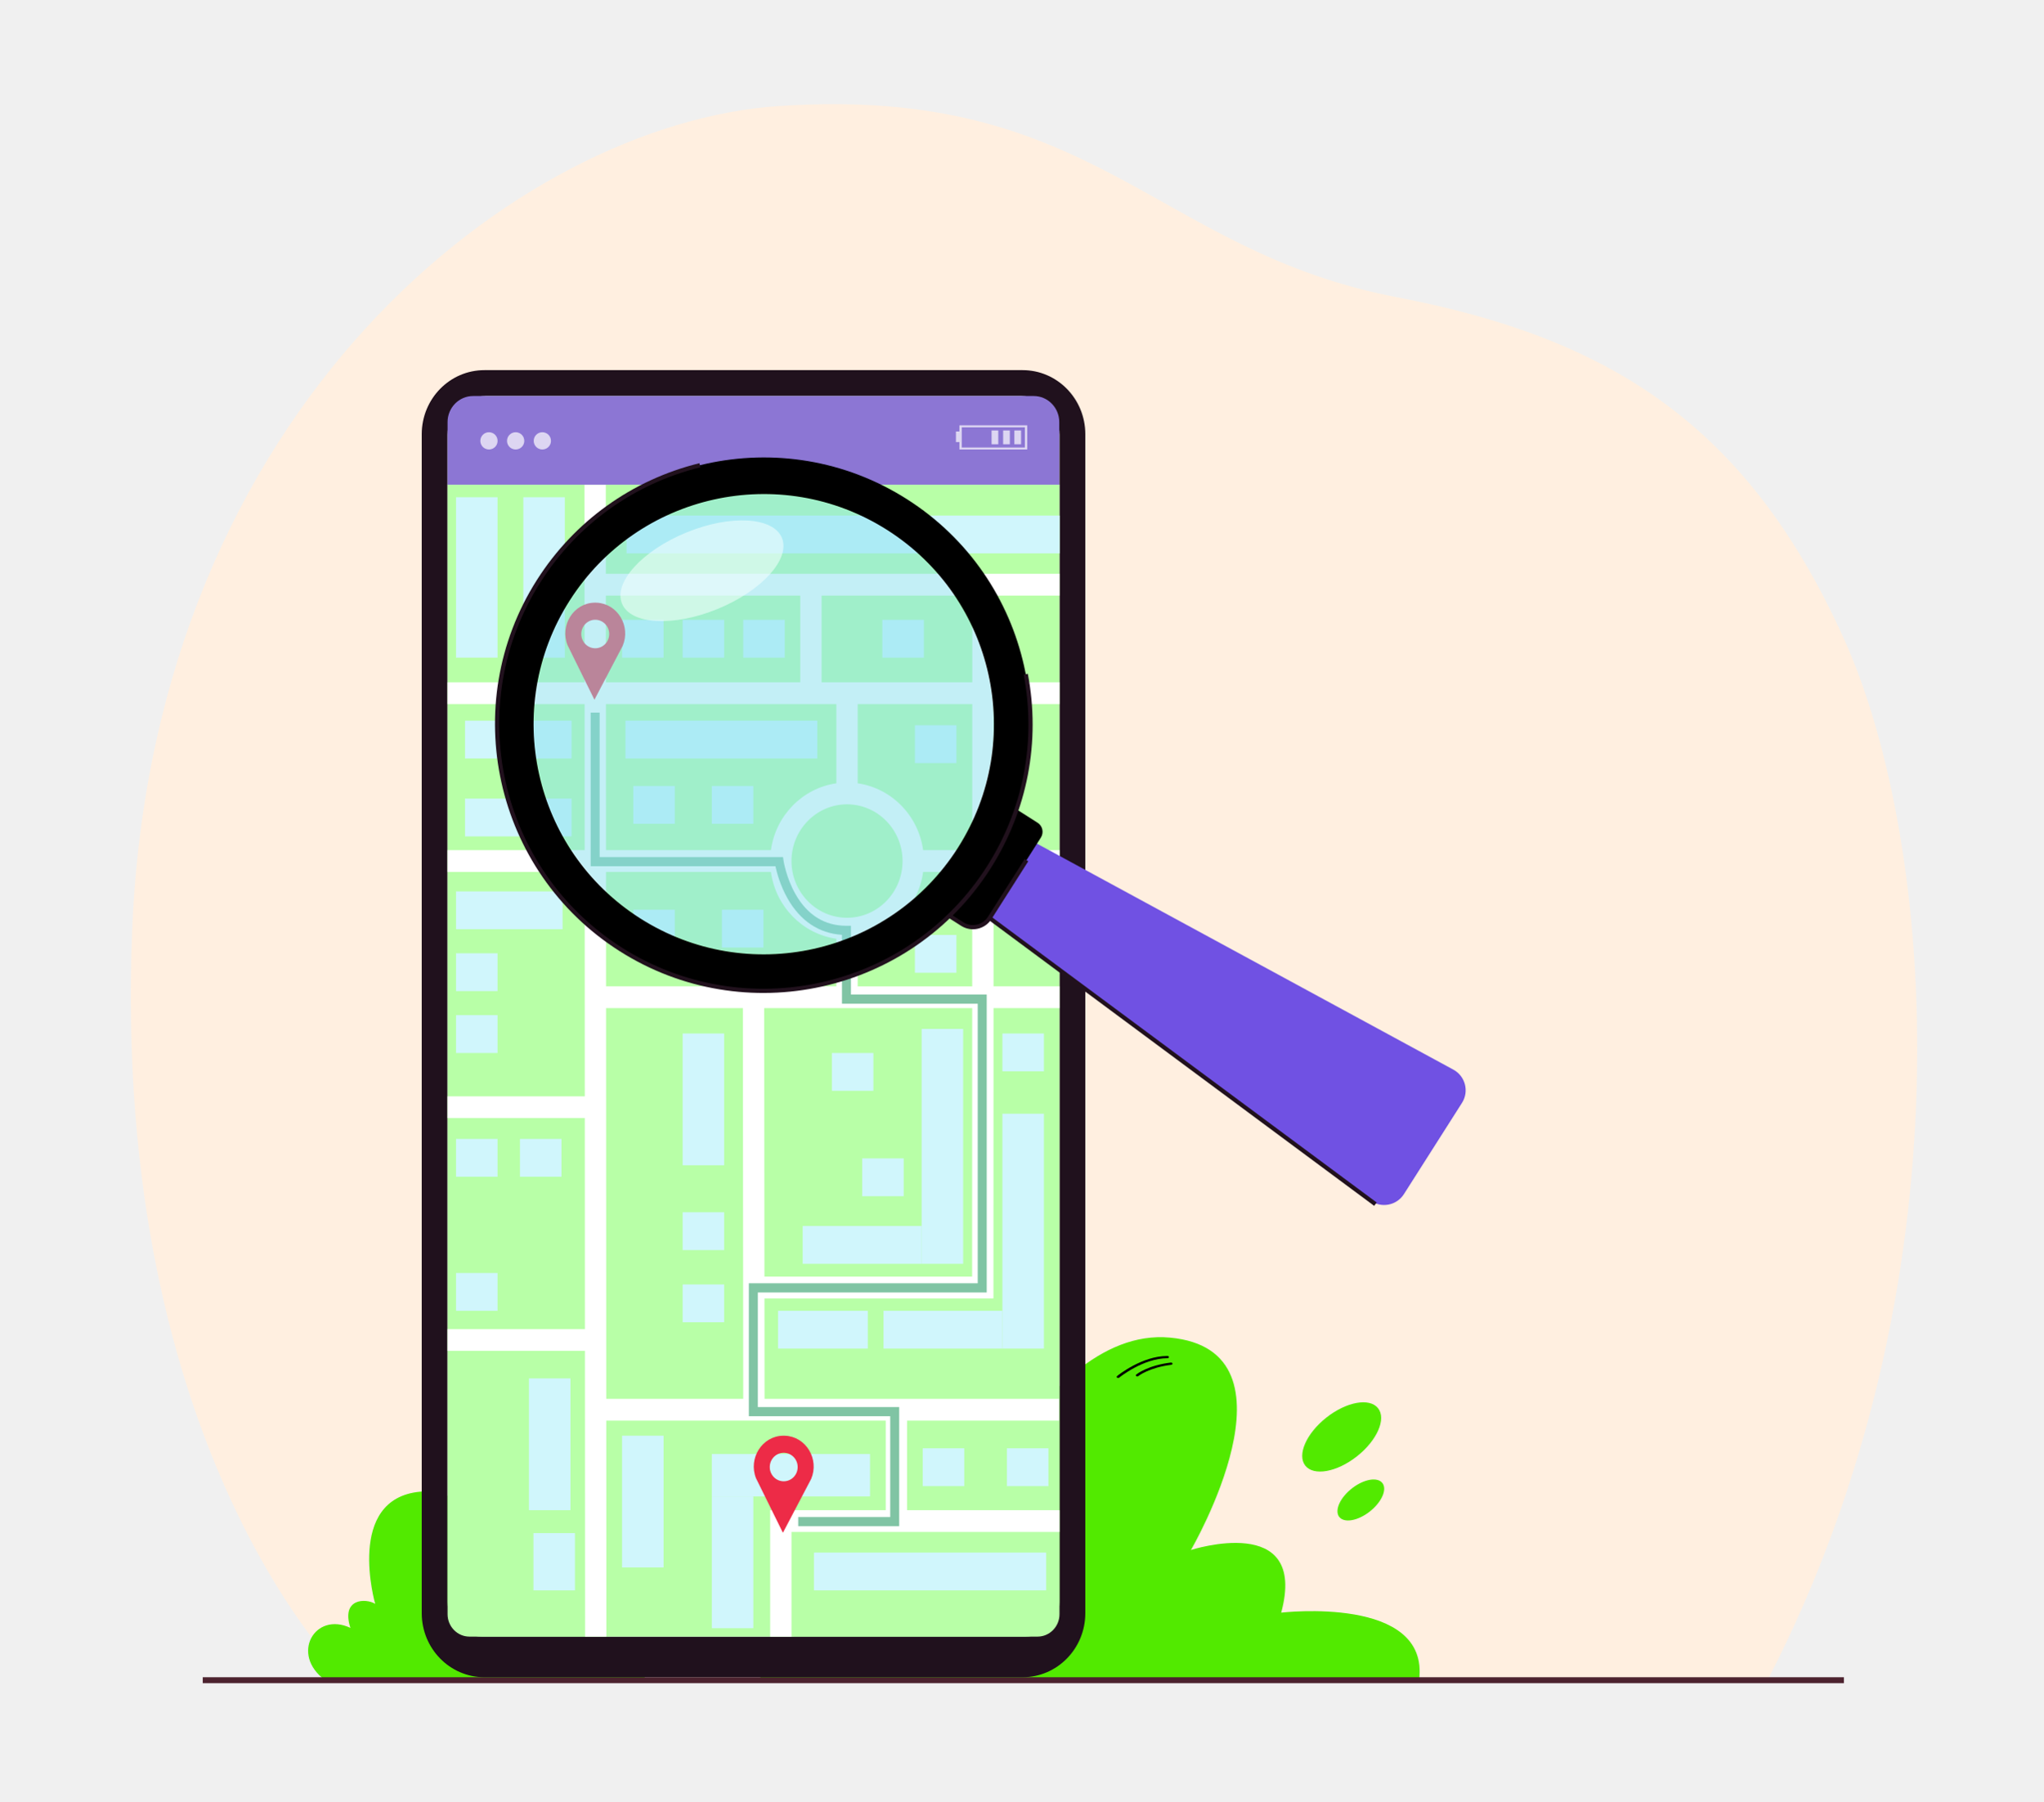
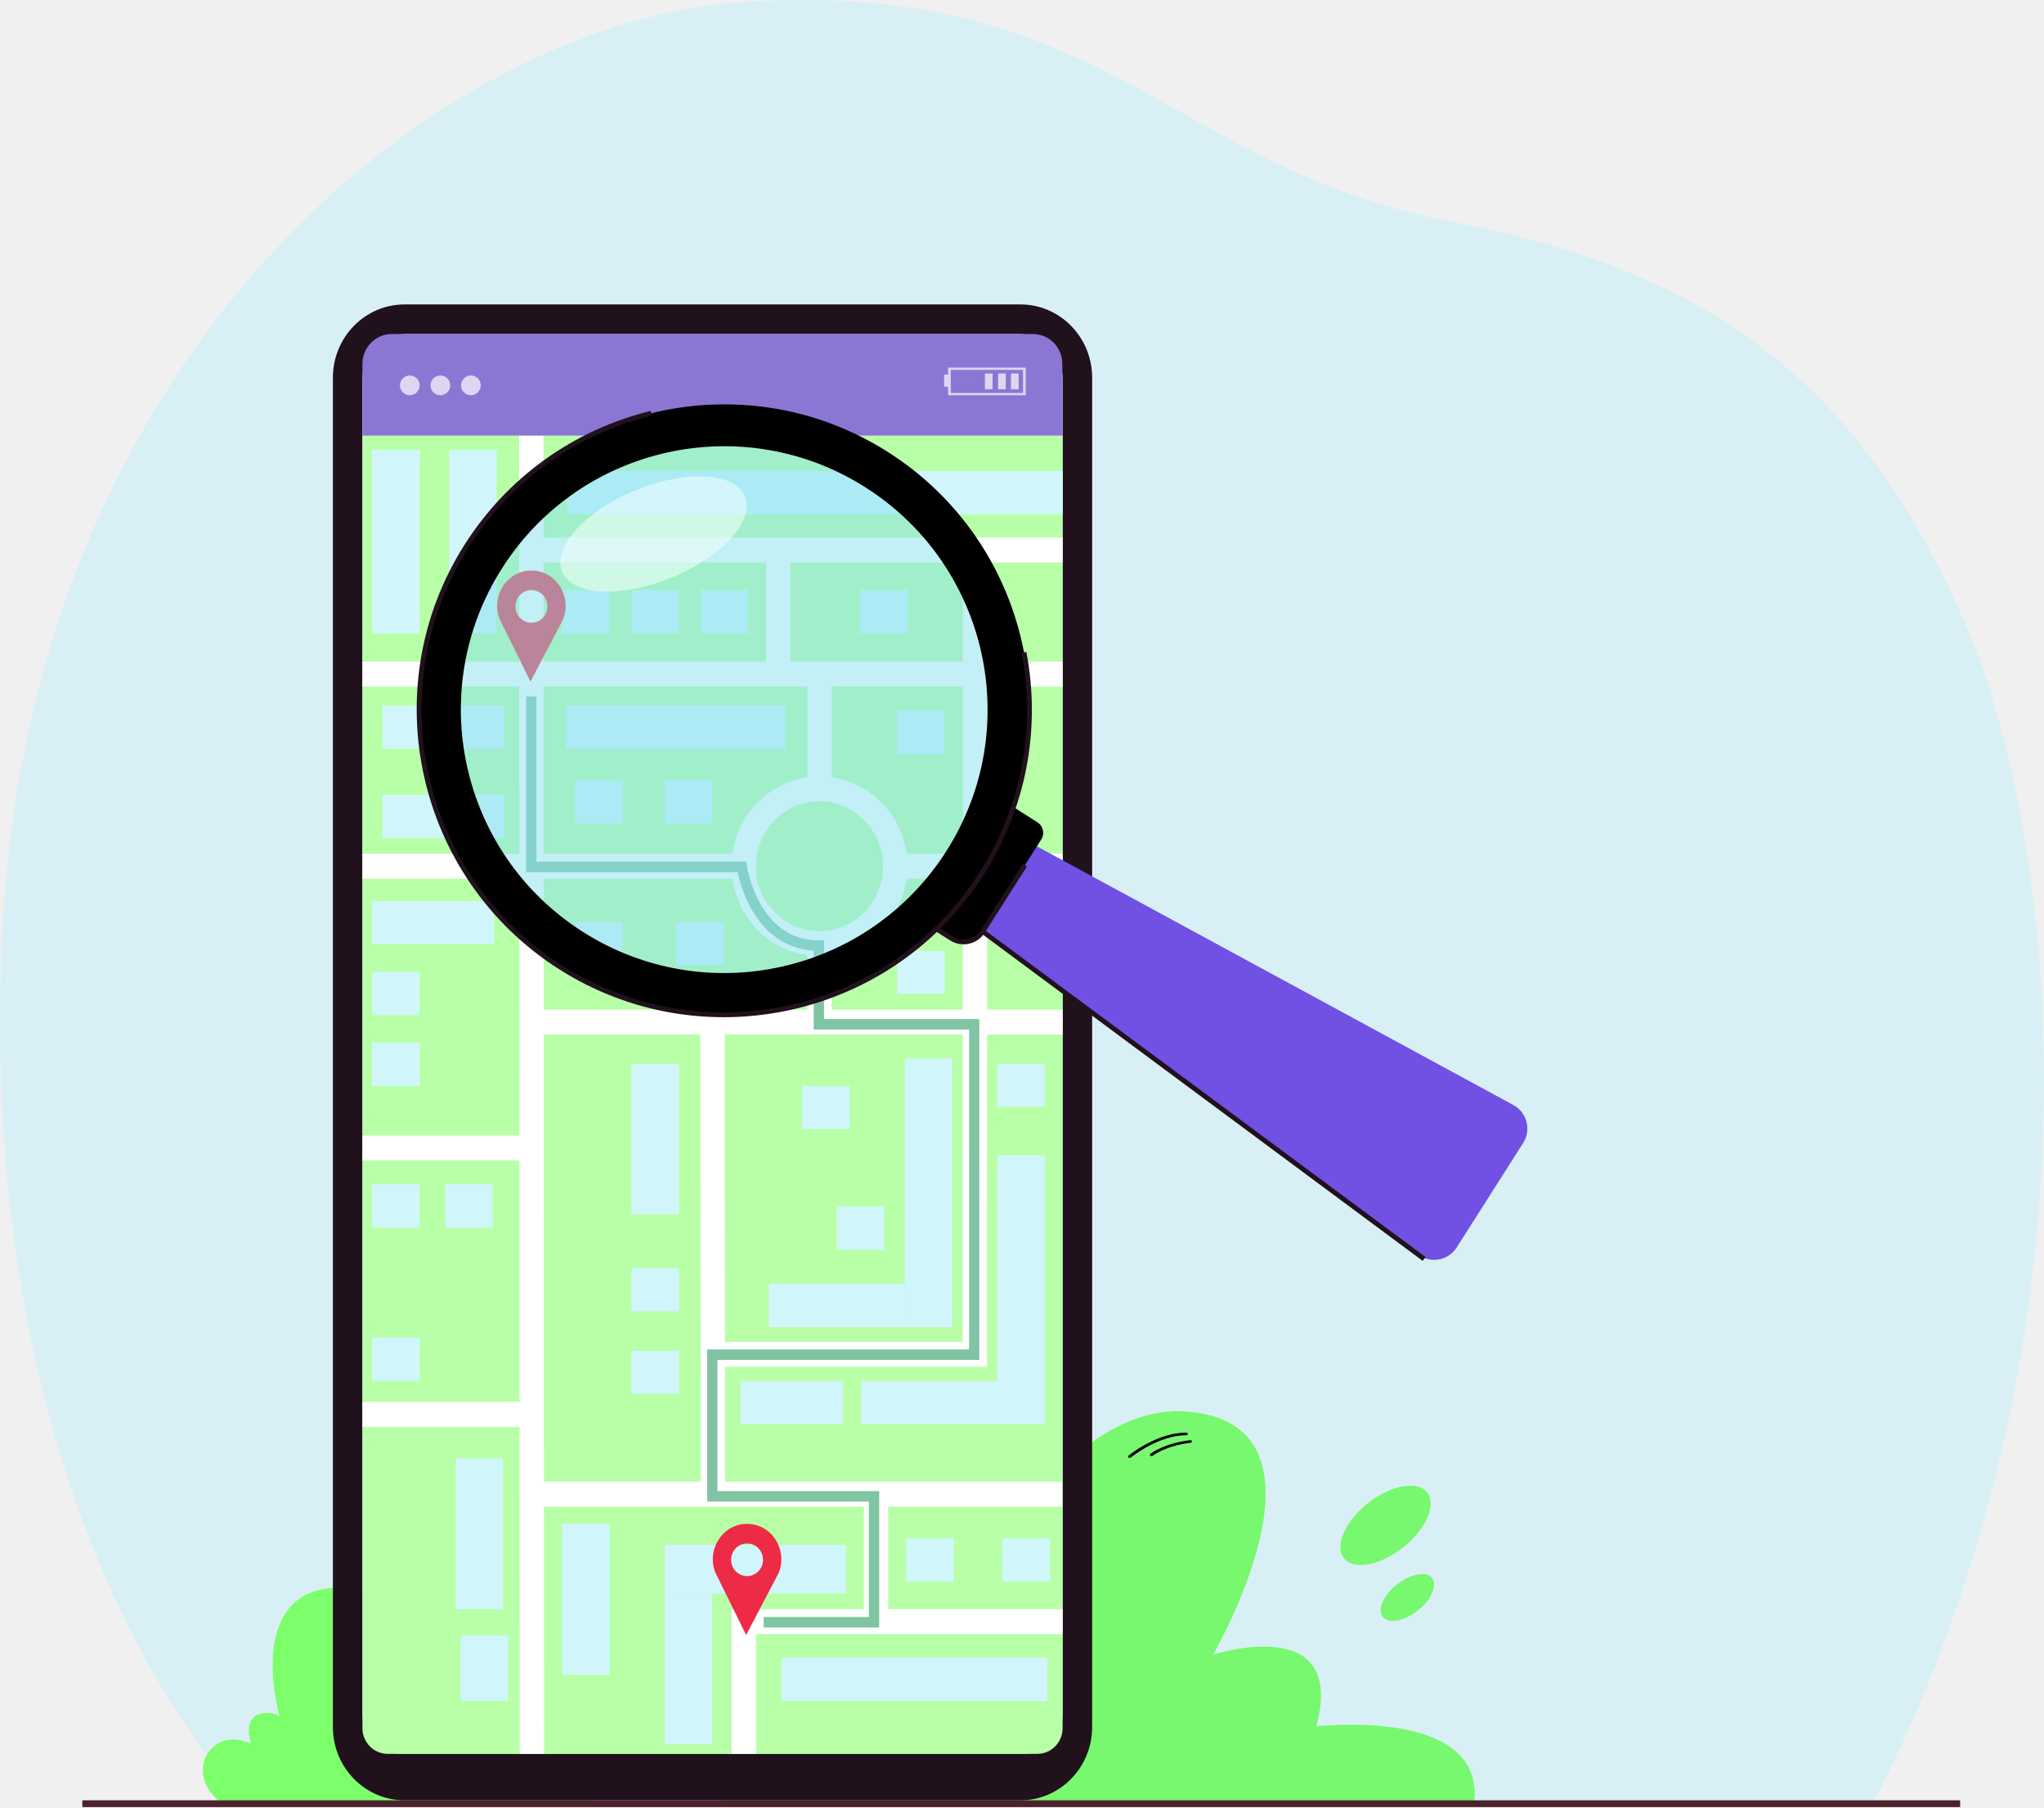
- <svg xmlns="http://www.w3.org/2000/svg" width="2268" height="2000" viewBox="0 0 2268 2000" fill="none">
-   <path d="M555.314 1863.08L385.332 1864.05C385.332 1864.05 122.912 1615.58 146.706 1032.33C170.5 449.078 576.927 136.921 864.951 117.645C1216.32 94.13 1280.32 278.108 1551.01 330.025C1788.07 375.492 1939.89 472.149 2046.82 709.061C2149.05 935.568 2187.86 1426.44 1963.17 1863.08H555.314Z" fill="#FFEFE0" />
-   <path d="M841.576 1864.75C848.439 1860.4 960.992 1688.06 1035.11 1769.55C1035.11 1769.55 1146.29 1470.76 1298.65 1484.88C1451.01 1499.01 1321.98 1720.66 1321.98 1720.66C1321.98 1720.66 1452.38 1678.28 1422.18 1790.19C1422.18 1790.19 1587.58 1770.64 1575.23 1865.17L841.576 1864.75Z" fill="#52EA00" />
-   <path d="M1506.29 1616.65C1528.6 1599.05 1539.08 1575.16 1529.71 1563.28C1520.33 1551.4 1494.65 1556.03 1472.35 1573.63C1450.05 1591.22 1439.57 1615.12 1448.94 1627C1458.31 1638.88 1483.99 1634.24 1506.29 1616.65Z" fill="#52EA00" />
-   <path d="M1496.5 1655.89C1484.47 1667.38 1481.02 1680.82 1488.8 1685.92C1496.57 1691.02 1512.62 1685.85 1524.65 1674.36C1536.68 1662.87 1540.13 1649.43 1532.36 1644.33C1524.58 1639.23 1508.53 1644.4 1496.5 1655.89Z" fill="#52EA00" />
-   <path d="M1241.14 1529.71C1240.74 1529.71 1240.34 1529.6 1240.03 1529.36C1239.39 1528.88 1239.38 1528.08 1239.99 1527.58C1241.1 1526.66 1267.57 1505.24 1295.95 1505.24C1295.96 1505.24 1295.96 1505.24 1295.96 1505.24C1296.85 1505.24 1297.56 1505.8 1297.56 1506.5C1297.56 1507.2 1296.85 1507.76 1295.97 1507.76C1295.97 1507.76 1295.96 1507.76 1295.95 1507.76C1268.93 1507.76 1242.54 1529.11 1242.28 1529.33C1241.97 1529.58 1241.55 1529.71 1241.14 1529.71Z" fill="black" />
-   <path d="M1262.4 1527.99C1262 1527.99 1261.6 1527.87 1261.29 1527.63C1260.66 1527.15 1260.64 1526.35 1261.26 1525.85C1261.77 1525.43 1274.03 1515.67 1299.7 1512.57C1300.58 1512.47 1301.38 1512.94 1301.51 1513.63C1301.65 1514.32 1301.05 1514.96 1300.18 1515.07C1275.56 1518.04 1263.66 1527.51 1263.54 1527.61C1263.23 1527.86 1262.81 1527.99 1262.4 1527.99Z" fill="black" />
-   <path d="M718.068 1864.94C714.291 1862.55 652.354 1767.71 611.566 1812.55C611.566 1812.55 550.384 1648.13 466.542 1655.9C382.7 1663.67 416.468 1780.47 416.468 1780.47C406.218 1773.97 378.218 1774.22 388.968 1807.14C349.635 1788.47 321.635 1836.47 360.968 1865.17L718.068 1864.94Z" fill="#52EA00" />
-   <path d="M2046.82 1861.88H225.058V1868.47H2046.82V1861.88Z" fill="#4C222E" />
-   <path d="M1176.05 467.743C1176.04 467.313 1176.02 466.886 1175.99 466.461C1175.15 452.048 1163.87 440.538 1149.76 439.684C1149.34 439.653 1148.92 439.632 1148.5 439.619C1148.36 439.617 1148.23 439.598 1148.09 439.598H524.777C524.637 439.598 524.502 439.617 524.362 439.619C523.94 439.632 523.521 439.653 523.104 439.684C508.993 440.538 497.712 452.049 496.875 466.461C496.845 466.886 496.824 467.314 496.811 467.743C496.809 467.886 496.79 468.024 496.79 468.168V1791.88C496.79 1805.65 507.72 1816.8 521.188 1816.8H1151.67C1165.14 1816.8 1176.07 1805.65 1176.07 1791.88V468.168C1176.07 468.025 1176.05 467.886 1176.05 467.743ZM497.232 538.1V498.115H537.961C539.14 498.657 540.435 498.962 541.794 498.962C543.167 498.962 544.475 498.657 545.64 498.115H566.956C568.122 498.657 569.429 498.962 570.802 498.962C572.175 498.962 573.483 498.657 574.648 498.115H595.964C597.13 498.657 598.438 498.962 599.81 498.962C601.182 498.962 602.491 498.657 603.656 498.115H1053.1V498.962H1126.8V498.115H1175.83V538.1H497.232Z" fill="#D0F6FC" />
-   <path d="M1135.12 410.868H537.74C499.304 410.868 468.132 442.692 468.132 481.964V1790.78C468.132 1830.06 499.303 1861.88 537.74 1861.88H1135.12C1173.57 1861.88 1204.73 1830.06 1204.73 1790.78V481.964C1204.73 442.693 1173.57 410.868 1135.12 410.868ZM1176.07 1778.18C1176.07 1799.51 1159.13 1816.8 1138.26 1816.8H534.619C513.73 1816.8 496.791 1799.51 496.791 1778.18V482.691C496.791 458.882 515.686 439.597 538.983 439.597H1133.88C1157.18 439.597 1176.07 458.882 1176.07 482.691L1176.07 1778.18Z" fill="#20111D" />
-   <path d="M1176.08 537.974V1791.89C1176.08 1805.65 1165.14 1816.81 1151.67 1816.81H521.194C507.719 1816.81 496.797 1805.65 496.797 1791.89V537.974H497.233V538.101H1175.83V537.974H1176.08Z" fill="#B8FFA7" />
-   <path d="M672.474 538.101H648.811L648.911 757.398H496.797V781.566H648.924L648.999 943.749H496.797V967.918H649.011L649.123 1217.02H496.797V1241.19H649.135L649.247 1475.46H496.797V1499.62H649.26L649.409 1816.8H673.072L672.96 1577H983.191V1676.44H854.914V1816.8H878.577V1700.6H1176.08V1676.44H1006.85V1577H1175.61V1552.83H848.675L848.575 1441.33H1102.75L1102.85 1119.07H1176.08V1094.9H1102.85L1102.9 967.918H1176.08V943.75H1102.9L1102.95 781.567H1176.08V757.399H1102.96V661.145H1176.08V636.977H672.524L672.474 538.101ZM672.586 781.566H928.393V869.552C890.806 874.907 860.991 905.36 855.748 943.749H672.661L672.586 781.566ZM940.225 892.869C974.212 892.869 1001.87 921.121 1001.87 955.834C1001.87 990.548 974.213 1018.8 940.225 1018.8C906.238 1018.8 878.577 990.547 878.577 955.834C878.577 921.12 906.238 892.869 940.225 892.869ZM672.674 967.918H855.749C860.992 1006.31 890.807 1036.76 928.394 1042.12V1094.9H672.736L672.674 967.918ZM672.948 1552.83L672.749 1119.07H824.614L825.013 1552.83H672.948ZM1079.09 1417.16H848.55L848.276 1119.07H1079.19L1079.09 1417.16ZM1079.19 1094.91H952.056V1042.12C989.643 1036.76 1019.46 1006.31 1024.7 967.919H1079.24L1079.19 1094.91ZM1079.24 943.75H1024.7C1019.46 905.36 989.643 874.908 952.056 869.553V781.567H1079.29L1079.24 943.75ZM911.991 661.144H1079.3V757.398H911.991V661.144ZM888.329 757.398H672.574L672.524 661.144H888.329V757.398Z" fill="white" />
-   <path d="M998.136 1694.24H886.049V1684.07H988.173V1572.13H831.252V1424.57H1085.31V1114.2H934.62V1037.73C909.042 1036.14 888.193 1022.19 874.102 997.167C865.996 982.769 862.241 968.503 860.763 961.558H655.649V791.107H665.612V951.382H869.168L869.804 955.715C869.831 955.894 872.658 974.308 882.883 992.346C896.181 1015.81 915.265 1027.7 939.603 1027.7H944.585V1104.02H1095.28V1434.75H841.215V1561.95H998.137V1694.24H998.136Z" fill="#80C4A4" />
-   <path d="M907.221 800.011H694.256V841.988H907.221V800.011Z" fill="#D0F6FC" />
-   <path d="M969.492 1168.9H923.412V1210.88H969.492V1168.9Z" fill="#D0F6FC" />
-   <path d="M1158.79 1147.27H1112.71V1189.25H1158.79V1147.27Z" fill="#D0F6FC" />
-   <path d="M1003.12 1285.93H957.038V1327.9H1003.12V1285.93Z" fill="#D0F6FC" />
-   <path d="M1070.37 1607.75H1024.29V1649.72H1070.37V1607.75Z" fill="#D0F6FC" />
-   <path d="M1163.78 1607.75H1117.7V1649.72H1163.78V1607.75Z" fill="#D0F6FC" />
-   <path d="M1161.28 1723.5H903.485V1765.48H1161.28V1723.5Z" fill="#D0F6FC" />
-   <path d="M552.28 1058.23H506.2V1100.21H552.28V1058.23Z" fill="#D0F6FC" />
-   <path d="M749.054 1009.9H702.974V1051.87H749.054V1009.9Z" fill="#D0F6FC" />
-   <path d="M552.28 1126.92H506.2V1168.9H552.28V1126.92Z" fill="#D0F6FC" />
-   <path d="M847.442 1009.9H801.362V1051.87H847.442V1009.9Z" fill="#D0F6FC" />
-   <path d="M1061.65 1037.88H1015.57V1079.86H1061.65V1037.88Z" fill="#D0F6FC" />
-   <path d="M749.054 872.516H702.974V914.493H749.054V872.516Z" fill="#D0F6FC" />
-   <path d="M836.233 872.516H790.153V914.493H836.233V872.516Z" fill="#D0F6FC" />
-   <path d="M1061.65 805.099H1015.57V847.076H1061.65V805.099Z" fill="#D0F6FC" />
-   <path d="M871.104 688.073H825.024V730.05H871.104V688.073Z" fill="#D0F6FC" />
-   <path d="M634.477 800.011H516.163V841.988H634.477V800.011Z" fill="#D0F6FC" />
-   <path d="M634.477 886.508H516.163V928.485H634.477V886.508Z" fill="#D0F6FC" />
-   <path d="M624.514 989.542H506.2V1031.52H624.514V989.542Z" fill="#D0F6FC" />
-   <path d="M627.004 551.966H580.924V730.05H627.004V551.966Z" fill="#D0F6FC" />
-   <path d="M552.28 551.966H506.2V730.05H552.28V551.966Z" fill="#D0F6FC" />
-   <path d="M1025.53 688.073H979.455V730.05H1025.53V688.073Z" fill="#D0F6FC" />
-   <path d="M1176.23 572.318H695.502V614.295H1176.23V572.318Z" fill="#D0F6FC" />
-   <path d="M803.852 688.073H757.772V730.05H803.852V688.073Z" fill="#D0F6FC" />
-   <path d="M736.6 688.073H690.52V730.05H736.6V688.073Z" fill="#D0F6FC" />
-   <path d="M963.265 1455.1H863.632V1497.08H963.265V1455.1Z" fill="#D0F6FC" />
-   <path d="M803.852 1147.27H757.772V1293.56H803.852V1147.27Z" fill="#D0F6FC" />
-   <path d="M633.231 1530.15H587.151V1676.44H633.231V1530.15Z" fill="#D0F6FC" />
-   <path d="M736.6 1593.75H690.52V1740.04H736.6V1593.75Z" fill="#D0F6FC" />
-   <path d="M836.233 1661.17H790.153V1807.45H836.233V1661.17Z" fill="#D0F6FC" />
-   <path d="M965.756 1661.17V1614.11H790.153V1661.17H965.756Z" fill="#D0F6FC" />
-   <path d="M638.213 1701.88H592.133V1765.48H638.213V1701.88Z" fill="#D0F6FC" />
-   <path d="M803.852 1345.71H757.772V1387.69H803.852V1345.71Z" fill="#D0F6FC" />
-   <path d="M1023.04 1360.97H891.031V1402.95H1023.04V1360.97Z" fill="#D0F6FC" />
-   <path d="M1069.12 1142.19H1023.04V1402.95H1069.12V1142.19Z" fill="#D0F6FC" />
-   <path d="M1112.71 1455.1H980.701V1497.08H1112.71V1455.1Z" fill="#D0F6FC" />
-   <path d="M1158.79 1236.32H1112.71V1497.08H1158.79V1236.32Z" fill="#D0F6FC" />
-   <path d="M623.268 1264.3H577.188V1306.28H623.268V1264.3Z" fill="#D0F6FC" />
-   <path d="M552.28 1264.3H506.2V1306.28H552.28V1264.3Z" fill="#D0F6FC" />
-   <path d="M552.28 1413.13H506.2V1455.1H552.28V1413.13Z" fill="#D0F6FC" />
-   <path d="M803.852 1425.85H757.772V1467.82H803.852V1425.85Z" fill="#D0F6FC" />
-   <path d="M629.945 716.178L659.824 776.753L691.188 716.966C700.473 695.036 685.568 670.016 662.195 669.024C661.849 669.009 661.502 669 661.154 668.995C660.806 668.99 660.458 668.991 660.112 668.997C636.722 669.388 621.204 694.016 629.945 716.178ZM660.919 687.983C669.475 688.093 676.324 695.267 676.216 704.006C676.108 712.745 669.085 719.74 660.528 719.63C651.972 719.52 645.123 712.346 645.231 703.607C645.339 694.868 652.363 687.873 660.919 687.983Z" fill="#ED2B47" />
-   <path d="M839.174 1640.94L869.053 1701.52L900.417 1641.73C909.702 1619.8 894.797 1594.78 871.424 1593.79C871.078 1593.77 870.731 1593.76 870.383 1593.76C870.035 1593.75 869.687 1593.75 869.341 1593.76C845.951 1594.15 830.433 1618.78 839.174 1640.94ZM870.148 1612.75C878.704 1612.86 885.553 1620.03 885.445 1628.77C885.337 1637.51 878.313 1644.5 869.757 1644.39C861.201 1644.28 854.352 1637.11 854.46 1628.37C854.568 1619.63 861.592 1612.64 870.148 1612.75Z" fill="#ED2B47" />
-   <path d="M1147.44 439.598H525.181C509.504 439.598 496.791 452.574 496.791 468.592V538.1H497.231H1175.58H1175.83V468.592C1175.83 452.573 1163.11 439.598 1147.44 439.598Z" fill="#8C76D4" />
+ <svg xmlns="http://www.w3.org/2000/svg" width="1983" height="1753" viewBox="0 0 1983 1753" fill="none">
+   <path d="M410.134 1747.5L240.152 1748.47C240.152 1748.47 -22.268 1500 1.526 916.749C25.32 333.498 431.747 21.341 719.771 2.065C1071.14 -21.45 1135.14 162.528 1405.83 214.445C1642.89 259.912 1794.71 356.569 1901.64 593.481C2003.87 819.988 2042.68 1310.86 1817.99 1747.5H410.134Z" fill="#A7EFFF" fill-opacity="0.33" />
+   <path d="M696.396 1749.17C703.259 1744.83 815.812 1572.48 889.932 1653.97C889.932 1653.97 1001.11 1355.18 1153.47 1369.3C1305.83 1383.43 1176.8 1605.08 1176.8 1605.08C1176.8 1605.08 1307.2 1562.7 1277 1674.62C1277 1674.62 1442.4 1655.07 1430.05 1749.59L696.396 1749.17Z" fill="#2BFF00" fill-opacity="0.55" />
+   <path d="M1361.11 1501.07C1383.41 1483.47 1393.9 1459.58 1384.53 1447.7C1375.15 1435.82 1349.47 1440.45 1327.17 1458.05C1304.87 1475.64 1294.38 1499.54 1303.76 1511.42C1313.13 1523.3 1338.81 1518.66 1361.11 1501.07Z" fill="#2BFF00" fill-opacity="0.55" />
+   <path d="M1351.32 1540.31C1339.29 1551.8 1335.84 1565.24 1343.62 1570.34C1351.39 1575.45 1367.44 1570.27 1379.47 1558.78C1391.5 1547.29 1394.95 1533.85 1387.18 1528.75C1379.4 1523.65 1363.35 1528.82 1351.32 1540.31Z" fill="#2BFF00" fill-opacity="0.55" />
+   <path d="M1095.96 1414.13C1095.56 1414.13 1095.16 1414.02 1094.85 1413.78C1094.21 1413.3 1094.2 1412.5 1094.81 1412C1095.92 1411.08 1122.39 1389.66 1150.77 1389.66C1150.78 1389.66 1150.78 1389.66 1150.78 1389.66C1151.67 1389.66 1152.38 1390.22 1152.38 1390.92C1152.38 1391.62 1151.67 1392.18 1150.79 1392.18C1150.79 1392.18 1150.78 1392.18 1150.77 1392.18C1123.75 1392.18 1097.36 1413.53 1097.1 1413.75C1096.79 1414.01 1096.37 1414.13 1095.96 1414.13Z" fill="black" />
+   <path d="M1117.22 1412.41C1116.82 1412.41 1116.42 1412.29 1116.11 1412.05C1115.48 1411.57 1115.46 1410.77 1116.08 1410.27C1116.59 1409.86 1128.85 1400.1 1154.52 1396.99C1155.4 1396.89 1156.2 1397.36 1156.33 1398.05C1156.47 1398.74 1155.87 1399.38 1155 1399.49C1130.37 1402.46 1118.48 1411.94 1118.36 1412.03C1118.05 1412.29 1117.63 1412.41 1117.22 1412.41Z" fill="black" />
+   <path d="M572.887 1749.36C569.11 1746.97 507.173 1652.13 466.385 1696.97C466.385 1696.97 405.203 1532.55 321.361 1540.32C237.519 1548.09 271.287 1664.89 271.287 1664.89C261.037 1658.39 233.037 1658.64 243.787 1691.56C204.454 1672.89 176.454 1720.89 215.787 1749.59L572.887 1749.36Z" fill="#7CFF6A" />
+   <path d="M1901.64 1746.3H79.877V1752.89H1901.64V1746.3Z" fill="#4C222E" />
+   <path d="M1030.87 352.163C1030.86 351.733 1030.84 351.306 1030.81 350.881C1029.97 336.468 1018.69 324.958 1004.58 324.104C1004.16 324.073 1003.74 324.052 1003.32 324.039C1003.18 324.037 1003.05 324.018 1002.91 324.018H379.597C379.457 324.018 379.322 324.037 379.182 324.039C378.76 324.052 378.341 324.073 377.924 324.104C363.813 324.958 352.532 336.469 351.695 350.881C351.665 351.306 351.644 351.734 351.631 352.163C351.629 352.306 351.61 352.444 351.61 352.588V1676.3C351.61 1690.07 362.54 1701.22 376.008 1701.22H1006.49C1019.96 1701.22 1030.89 1690.07 1030.89 1676.3V352.588C1030.89 352.445 1030.87 352.306 1030.87 352.163ZM352.052 422.52V382.535H392.781C393.96 383.077 395.255 383.382 396.614 383.382C397.987 383.382 399.295 383.077 400.46 382.535H421.776C422.942 383.077 424.249 383.382 425.622 383.382C426.995 383.382 428.303 383.077 429.468 382.535H450.784C451.95 383.077 453.258 383.382 454.63 383.382C456.002 383.382 457.311 383.077 458.476 382.535H907.917V383.382H981.617V382.535H1030.65V422.52H352.052Z" fill="#D0F6FC" />
+   <path d="M989.945 295.288H392.56C354.124 295.288 322.952 327.112 322.952 366.384V1675.2C322.952 1714.48 354.123 1746.3 392.56 1746.3H989.945C1028.39 1746.3 1059.55 1714.48 1059.55 1675.2V366.384C1059.55 327.113 1028.39 295.288 989.945 295.288ZM1030.89 1662.6C1030.89 1683.93 1013.95 1701.22 993.079 1701.22H389.439C368.55 1701.22 351.611 1683.93 351.611 1662.6V367.111C351.611 343.302 370.506 324.017 393.803 324.017H988.701C1012 324.017 1030.89 343.302 1030.89 367.111L1030.89 1662.6Z" fill="#20111D" />
+   <path d="M1030.9 422.394V1676.31C1030.9 1690.07 1019.96 1701.23 1006.49 1701.23H376.014C362.539 1701.23 351.617 1690.07 351.617 1676.31V422.394H352.053V422.521H1030.65V422.394H1030.9Z" fill="#B8FFA7" />
+   <path d="M527.294 422.521H503.631L503.731 641.818H351.617V665.986H503.744L503.819 828.169H351.617V852.338H503.831L503.943 1101.44H351.617V1125.61H503.955L504.067 1359.88H351.617V1384.04H504.08L504.229 1701.22H527.892L527.78 1461.42H838.011V1560.86H709.734V1701.22H733.397V1585.02H1030.9V1560.86H861.674V1461.42H1030.43V1437.25H703.495L703.395 1325.75H957.571L957.671 1003.49H1030.9V979.324H957.671L957.721 852.338H1030.9V828.17H957.721L957.771 665.987H1030.9V641.819H957.783V545.565H1030.9V521.397H527.344L527.294 422.521ZM527.406 665.986H783.213V753.972C745.626 759.327 715.811 789.78 710.568 828.169H527.481L527.406 665.986ZM795.045 777.289C829.032 777.289 856.693 805.541 856.693 840.254C856.693 874.968 829.033 903.219 795.045 903.219C761.058 903.219 733.397 874.967 733.397 840.254C733.397 805.54 761.058 777.289 795.045 777.289ZM527.494 852.338H710.569C715.812 890.728 745.627 921.18 783.214 926.535V979.324H527.556L527.494 852.338ZM527.768 1437.25L527.569 1003.49H679.434L679.833 1437.25H527.768ZM933.908 1301.58H703.37L703.096 1003.49H934.007L933.908 1301.58ZM934.008 979.325H806.876V926.536C844.463 921.181 874.278 890.729 879.521 852.339H934.057L934.008 979.325ZM934.057 828.17H879.521C874.278 789.78 844.463 759.328 806.876 753.973V665.987H934.107L934.057 828.17ZM766.811 545.564H934.12V641.818H766.811V545.564ZM743.149 641.818H527.394L527.344 545.564H743.149V641.818Z" fill="white" />
+   <path d="M852.956 1578.67H740.869V1568.49H842.993V1456.55H686.072V1309H940.135V998.621H789.44V922.146C763.862 920.556 743.013 906.615 728.922 881.587C720.816 867.189 717.061 852.923 715.583 845.978H510.469V675.527H520.432V835.802H723.988L724.624 840.135C724.651 840.314 727.478 858.728 737.703 876.766C751.001 900.227 770.085 912.123 794.423 912.123H799.405V988.445H950.1V1319.17H696.035V1446.38H852.957V1578.67H852.956Z" fill="#80C4A4" />
+   <path d="M762.041 684.431H549.076V726.408H762.041V684.431Z" fill="#D0F6FC" />
+   <path d="M824.312 1053.32H778.232V1095.3H824.312V1053.32Z" fill="#D0F6FC" />
+   <path d="M1013.61 1031.69H967.534V1073.67H1013.61V1031.69Z" fill="#D0F6FC" />
+   <path d="M857.938 1170.35H811.858V1212.32H857.938V1170.35Z" fill="#D0F6FC" />
+   <path d="M925.19 1492.17H879.11V1534.14H925.19V1492.17Z" fill="#D0F6FC" />
+   <path d="M1018.6 1492.17H972.516V1534.14H1018.6V1492.17Z" fill="#D0F6FC" />
+   <path d="M1016.1 1607.92H758.305V1649.9H1016.1V1607.92Z" fill="#D0F6FC" />
+   <path d="M407.1 942.652H361.02V984.629H407.1V942.652Z" fill="#D0F6FC" />
+   <path d="M603.874 894.315H557.794V936.292H603.874V894.315Z" fill="#D0F6FC" />
+   <path d="M407.1 1011.34H361.02V1053.32H407.1V1011.34Z" fill="#D0F6FC" />
+   <path d="M702.262 894.315H656.182V936.292H702.262V894.315Z" fill="#D0F6FC" />
+   <path d="M916.472 922.3H870.392V964.277H916.472V922.3Z" fill="#D0F6FC" />
+   <path d="M603.874 756.936H557.794V798.913H603.874V756.936Z" fill="#D0F6FC" />
+   <path d="M691.053 756.936H644.973V798.913H691.053V756.936Z" fill="#D0F6FC" />
+   <path d="M916.472 689.519H870.392V731.496H916.472V689.519Z" fill="#D0F6FC" />
+   <path d="M725.924 572.493H679.844V614.47H725.924V572.493Z" fill="#D0F6FC" />
+   <path d="M489.297 684.431H370.983V726.408H489.297V684.431Z" fill="#D0F6FC" />
+   <path d="M489.297 770.928H370.983V812.905H489.297V770.928Z" fill="#D0F6FC" />
+   <path d="M479.334 873.962H361.02V915.939H479.334V873.962Z" fill="#D0F6FC" />
+   <path d="M481.824 436.386H435.744V614.47H481.824V436.386Z" fill="#D0F6FC" />
+   <path d="M407.1 436.386H361.02V614.47H407.1V436.386Z" fill="#D0F6FC" />
+   <path d="M880.355 572.493H834.275V614.47H880.355V572.493Z" fill="#D0F6FC" />
+   <path d="M1031.05 456.738H550.322V498.715H1031.05V456.738Z" fill="#D0F6FC" />
+   <path d="M658.672 572.493H612.592V614.47H658.672V572.493Z" fill="#D0F6FC" />
+   <path d="M591.42 572.493H545.34V614.47H591.42V572.493Z" fill="#D0F6FC" />
+   <path d="M818.085 1339.52H718.452V1381.5H818.085V1339.52Z" fill="#D0F6FC" />
+   <path d="M658.672 1031.69H612.592V1177.98H658.672V1031.69Z" fill="#D0F6FC" />
+   <path d="M488.051 1414.57H441.971V1560.86H488.051V1414.57Z" fill="#D0F6FC" />
+   <path d="M591.42 1478.18H545.34V1624.46H591.42V1478.18Z" fill="#D0F6FC" />
+   <path d="M691.053 1545.59H644.973V1691.88H691.053V1545.59Z" fill="#D0F6FC" />
+   <path d="M820.576 1545.59V1498.53H644.973V1545.59H820.576Z" fill="#D0F6FC" />
+   <path d="M493.033 1586.3H446.953V1649.9H493.033V1586.3Z" fill="#D0F6FC" />
+   <path d="M658.672 1230.13H612.592V1272.11H658.672V1230.13Z" fill="#D0F6FC" />
+   <path d="M877.864 1245.39H745.851V1287.37H877.864V1245.39Z" fill="#D0F6FC" />
+   <path d="M923.944 1026.61H877.864V1287.37H923.944V1026.61Z" fill="#D0F6FC" />
+   <path d="M967.534 1339.52H835.521V1381.5H967.534V1339.52Z" fill="#D0F6FC" />
+   <path d="M1013.61 1120.74H967.534V1381.5H1013.61V1120.74Z" fill="#D0F6FC" />
+   <path d="M478.088 1148.72H432.008V1190.7H478.088V1148.72Z" fill="#D0F6FC" />
+   <path d="M407.1 1148.72H361.02V1190.7H407.1V1148.72Z" fill="#D0F6FC" />
+   <path d="M407.1 1297.55H361.02V1339.52H407.1V1297.55Z" fill="#D0F6FC" />
+   <path d="M658.672 1310.27H612.592V1352.24H658.672V1310.27Z" fill="#D0F6FC" />
+   <path d="M484.765 600.598L514.644 661.173L546.008 601.386C555.293 579.456 540.388 554.436 517.015 553.444C516.669 553.429 516.322 553.42 515.974 553.415C515.626 553.41 515.278 553.411 514.932 553.417C491.542 553.808 476.024 578.436 484.765 600.598ZM515.739 572.403C524.295 572.513 531.144 579.687 531.036 588.426C530.928 597.165 523.905 604.16 515.348 604.05C506.792 603.94 499.943 596.766 500.051 588.027C500.159 579.288 507.183 572.293 515.739 572.403Z" fill="#ED2B47" />
+   <path d="M693.994 1525.36L723.873 1585.94L755.237 1526.15C764.522 1504.22 749.617 1479.2 726.244 1478.21C725.898 1478.19 725.551 1478.18 725.203 1478.18C724.855 1478.17 724.507 1478.17 724.161 1478.18C700.771 1478.57 685.253 1503.2 693.994 1525.36ZM724.968 1497.17C733.524 1497.28 740.373 1504.45 740.265 1513.19C740.157 1521.93 733.133 1528.92 724.577 1528.81C716.021 1528.7 709.172 1521.53 709.28 1512.79C709.388 1504.05 716.412 1497.06 724.968 1497.17Z" fill="#ED2B47" />
+   <path d="M1002.26 324.018H380.001C364.324 324.018 351.611 336.994 351.611 353.012V422.52H352.051H1030.4H1030.65V353.012C1030.65 336.993 1017.93 324.018 1002.26 324.018Z" fill="#8C76D4" />
  <g opacity="0.7">
-     <path d="M552.332 489.384C552.332 493.273 550.017 496.62 546.684 498.114C545.494 498.656 544.158 498.961 542.755 498.961C541.366 498.961 540.044 498.656 538.84 498.114C535.507 496.632 533.179 493.273 533.179 489.384C533.179 484.093 537.478 479.807 542.755 479.807C548.046 479.808 552.332 484.093 552.332 489.384Z" fill="white" />
-     <path d="M581.961 489.384C581.961 493.273 579.646 496.62 576.313 498.114C575.123 498.656 573.787 498.961 572.385 498.961C570.983 498.961 569.647 498.656 568.456 498.114C565.123 496.62 562.808 493.273 562.808 489.384C562.808 484.093 567.094 479.807 572.385 479.807C577.676 479.807 581.961 484.093 581.961 489.384Z" fill="white" />
-     <path d="M611.589 489.384C611.589 493.273 609.274 496.62 605.941 498.114C604.751 498.656 603.415 498.961 602.013 498.961C600.611 498.961 599.275 498.656 598.085 498.114C594.752 496.62 592.437 493.273 592.437 489.384C592.437 484.093 596.723 479.807 602.013 479.807C607.304 479.808 611.589 484.093 611.589 489.384Z" fill="white" />
-     <path d="M1064.99 472.15V478.988H1061.11V490.72H1064.99V498.961H1140.26V472.15H1064.99ZM1067.57 474.345H1137.68V496.778H1067.57V474.345Z" fill="white" />
-     <path d="M1133.42 477.838H1125.98V493.167H1133.42V477.838Z" fill="white" />
-     <path d="M1120.95 477.838H1113.51V493.167H1120.95V477.838Z" fill="white" />
-     <path d="M1108.13 477.838H1100.69V493.167H1108.13V477.838Z" fill="white" />
+     <path d="M407.152 373.804C407.152 377.693 404.837 381.04 401.504 382.534C400.314 383.076 398.978 383.381 397.575 383.381C396.186 383.381 394.864 383.076 393.66 382.534C390.327 381.052 387.999 377.693 387.999 373.804C387.999 368.513 392.298 364.227 397.575 364.227C402.866 364.228 407.152 368.513 407.152 373.804Z" fill="white" />
+     <path d="M436.781 373.804C436.781 377.693 434.466 381.04 431.133 382.534C429.943 383.076 428.607 383.381 427.205 383.381C425.803 383.381 424.467 383.076 423.276 382.534C419.943 381.04 417.628 377.693 417.628 373.804C417.628 368.513 421.914 364.227 427.205 364.227C432.496 364.227 436.781 368.513 436.781 373.804Z" fill="white" />
+     <path d="M466.409 373.804C466.409 377.693 464.094 381.04 460.761 382.534C459.571 383.076 458.235 383.381 456.833 383.381C455.431 383.381 454.095 383.076 452.905 382.534C449.572 381.04 447.257 377.693 447.257 373.804C447.257 368.513 451.543 364.227 456.833 364.227C462.124 364.228 466.409 368.513 466.409 373.804Z" fill="white" />
+     <path d="M919.807 356.57V363.408H915.931V375.14H919.807V383.381H995.082V356.57H919.807ZM922.387 358.765H992.504V381.198H922.387V358.765Z" fill="white" />
+     <path d="M988.24 362.258H980.802V377.587H988.24V362.258Z" fill="white" />
+     <path d="M975.766 362.258H968.328V377.587H975.766V362.258Z" fill="white" />
+     <path d="M962.95 362.258H955.512V377.587H962.95V362.258Z" fill="white" />
  </g>
-   <path d="M1141.11 931.124L1115.79 970.918L1114.12 973.532L1088.8 1013.33L1520.94 1332.56C1533.09 1341.54 1550.31 1338.34 1558.42 1325.59L1622.87 1224.31C1630.98 1211.57 1626.59 1194.61 1613.31 1187.41L1141.11 931.124Z" fill="#7051E3" />
-   <path d="M1155.4 929.778L1098.6 1019.04C1095.06 1024.61 1079.69 1031.19 1074.12 1027.65L1029.25 1001.04L1104.3 883.108L1151.74 913.301C1157.3 916.839 1158.94 924.216 1155.4 929.778Z" fill="black" />
-   <path d="M1141.4 956.102L1100.55 1020.3C1093.34 1031.63 1078.25 1034.98 1066.92 1027.77L1028 1003L1030.5 999.077L1069.42 1023.85C1078.59 1029.68 1090.8 1026.97 1096.63 1017.8L1137.48 953.606L1141.4 956.102Z" fill="#21111D" />
-   <path opacity="0.5" d="M903.227 1053.37C1040.89 1022.75 1127.64 886.239 1097 748.464C1066.36 610.689 929.919 523.821 792.258 554.439C654.597 585.057 567.841 721.566 598.485 859.342C629.128 997.117 765.566 1083.98 903.227 1053.37Z" fill="#88DFED" />
-   <path opacity="0.57" d="M796.581 675.964C845.613 655.846 877.573 620.555 867.965 597.138C858.357 573.721 810.82 571.046 761.788 591.164C712.756 611.281 680.796 646.573 690.404 669.989C700.012 693.406 747.549 696.081 796.581 675.964Z" fill="#F3FFFE" />
-   <path d="M1099.9 1017.26L1097.13 1020.99L1525.4 1338.62L1528.17 1334.89L1099.9 1017.26Z" fill="#21111D" />
-   <path d="M710.625 1019.46C591.592 943.709 556.507 785.806 632.258 666.773C708.01 547.74 865.914 512.654 984.946 588.407C1103.98 664.158 1139.07 822.062 1063.31 941.095C987.562 1060.13 829.658 1095.21 710.625 1019.46ZM1097.59 962.908C1185.39 824.945 1144.72 641.93 1006.76 554.132C868.798 466.333 685.783 506.998 597.984 644.961C510.185 782.924 550.851 965.939 688.813 1053.74C826.775 1141.54 1009.79 1100.87 1097.59 962.908Z" fill="black" />
-   <path d="M1099.55 964.156C1011.2 1102.98 826.388 1144.04 687.566 1055.7C548.742 967.351 507.677 782.535 596.023 643.713C637.44 578.632 701.483 532.634 776.357 514.188L777.468 518.699C703.763 536.858 640.716 582.142 599.945 646.209C512.975 782.869 553.402 964.806 690.062 1051.78C826.723 1138.75 1008.66 1098.32 1095.63 961.661C1136 898.229 1150.46 822.642 1136.35 748.827L1140.91 747.954C1155.25 822.937 1140.56 899.72 1099.55 964.156Z" fill="#21111D" />
+   <path d="M995.933 815.544L970.608 855.338L968.944 857.952L943.619 897.746L1375.76 1216.98C1387.91 1225.96 1405.13 1222.76 1413.24 1210.01L1477.69 1108.73C1485.8 1095.99 1481.41 1079.03 1468.13 1071.83L995.933 815.544Z" fill="#7051E3" />
+   <path d="M1010.22 814.198L953.415 903.464C949.876 909.026 934.505 915.61 928.944 912.071L884.069 885.458L959.119 767.528L1006.56 797.721C1012.12 801.259 1013.76 808.636 1010.22 814.198Z" fill="black" />
+   <path d="M996.224 840.522L955.371 904.716C948.16 916.047 933.073 919.399 921.742 912.188L882.82 887.418L885.316 883.497L924.238 908.267C933.408 914.102 945.615 911.39 951.45 902.22L992.303 838.026L996.224 840.522Z" fill="#21111D" />
+   <path opacity="0.5" d="M758.047 937.787C895.708 907.169 982.463 770.659 951.82 632.884C921.177 495.109 784.739 408.241 647.077 438.859C509.416 469.477 422.661 605.987 453.304 743.762C483.948 881.537 620.385 968.405 758.047 937.787Z" fill="#88DFED" />
+   <path opacity="0.57" d="M651.4 560.384C700.432 540.267 732.392 504.975 722.784 481.558C713.177 458.141 665.64 455.467 616.608 475.584C567.576 495.701 535.616 530.993 545.224 554.41C554.831 577.826 602.368 580.501 651.4 560.384Z" fill="#F3FFFE" />
+   <path d="M954.722 901.681L951.954 905.413L1380.22 1223.04L1382.99 1219.31L954.722 901.681Z" fill="#21111D" />
+   <path d="M565.445 903.881C446.412 828.129 411.327 670.226 487.078 551.193C562.83 432.16 720.734 397.074 839.766 472.827C958.799 548.578 993.885 706.482 918.133 825.515C842.382 944.548 684.478 979.634 565.445 903.881ZM952.409 847.328C1040.21 709.365 999.543 526.35 861.58 438.552C723.618 350.753 540.603 391.418 452.804 529.381C365.005 667.344 405.671 850.359 543.633 938.157C681.595 1025.96 864.61 985.29 952.409 847.328Z" fill="black" />
+   <path d="M954.37 848.576C866.024 987.398 681.208 1028.46 542.386 940.118C403.562 851.771 362.497 666.955 450.843 528.133C492.26 463.052 556.303 417.054 631.177 398.608L632.288 403.119C558.583 421.278 495.536 466.562 454.765 530.629C367.795 667.289 408.222 849.226 544.882 936.197C681.543 1023.17 863.479 982.741 950.449 846.081C990.817 782.649 1005.28 707.062 991.167 633.247L995.731 632.374C1010.06 707.357 995.376 784.14 954.37 848.576Z" fill="#21111D" />
</svg>
